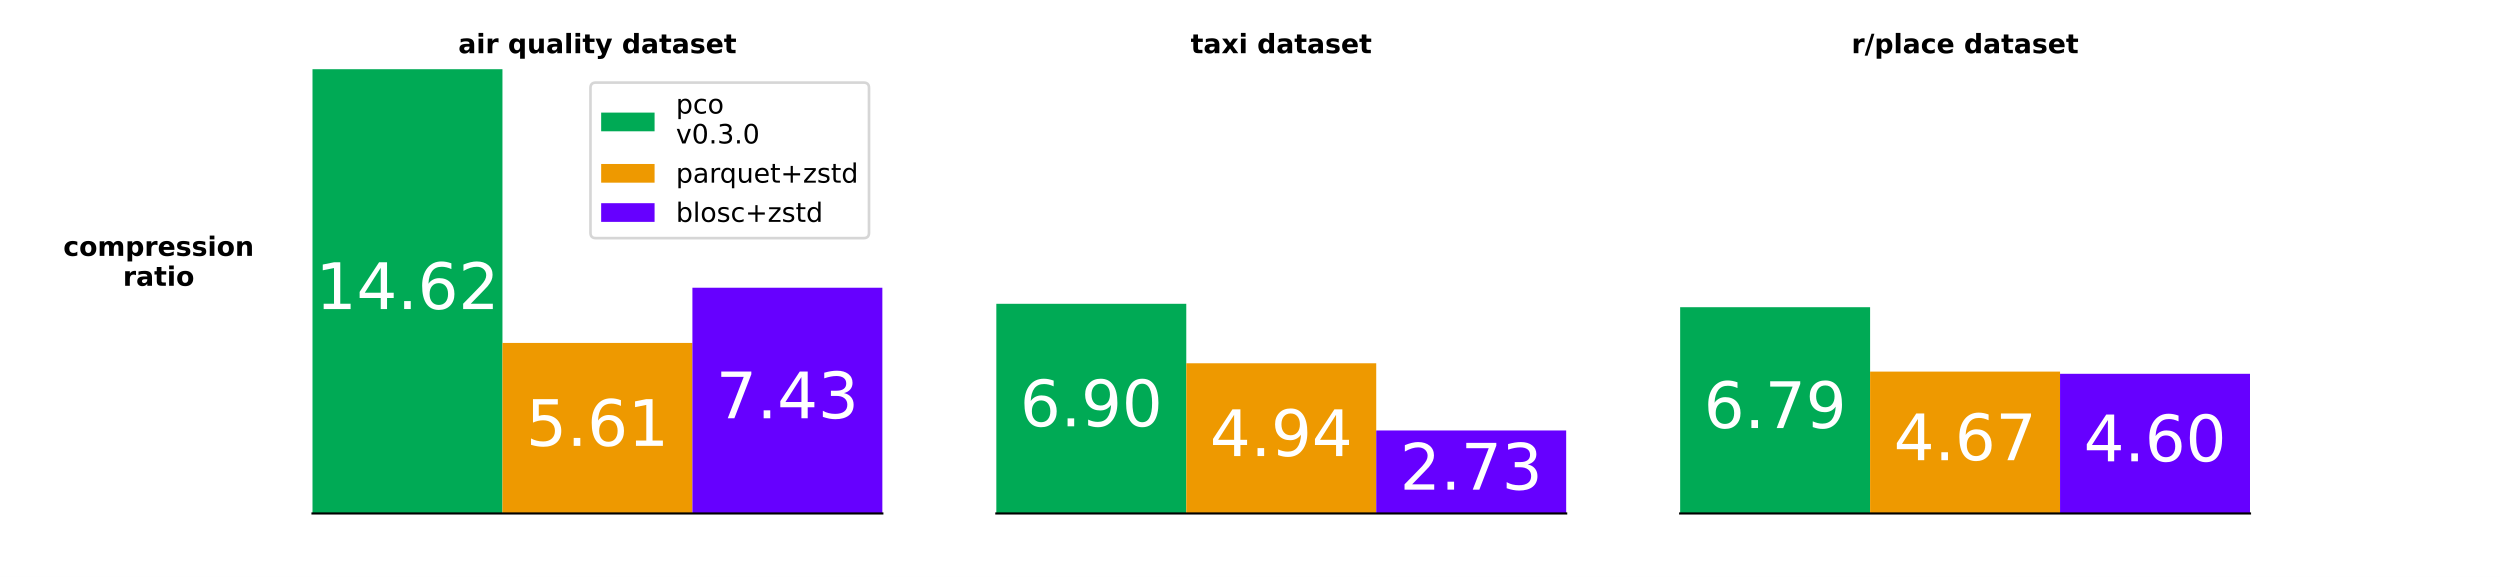
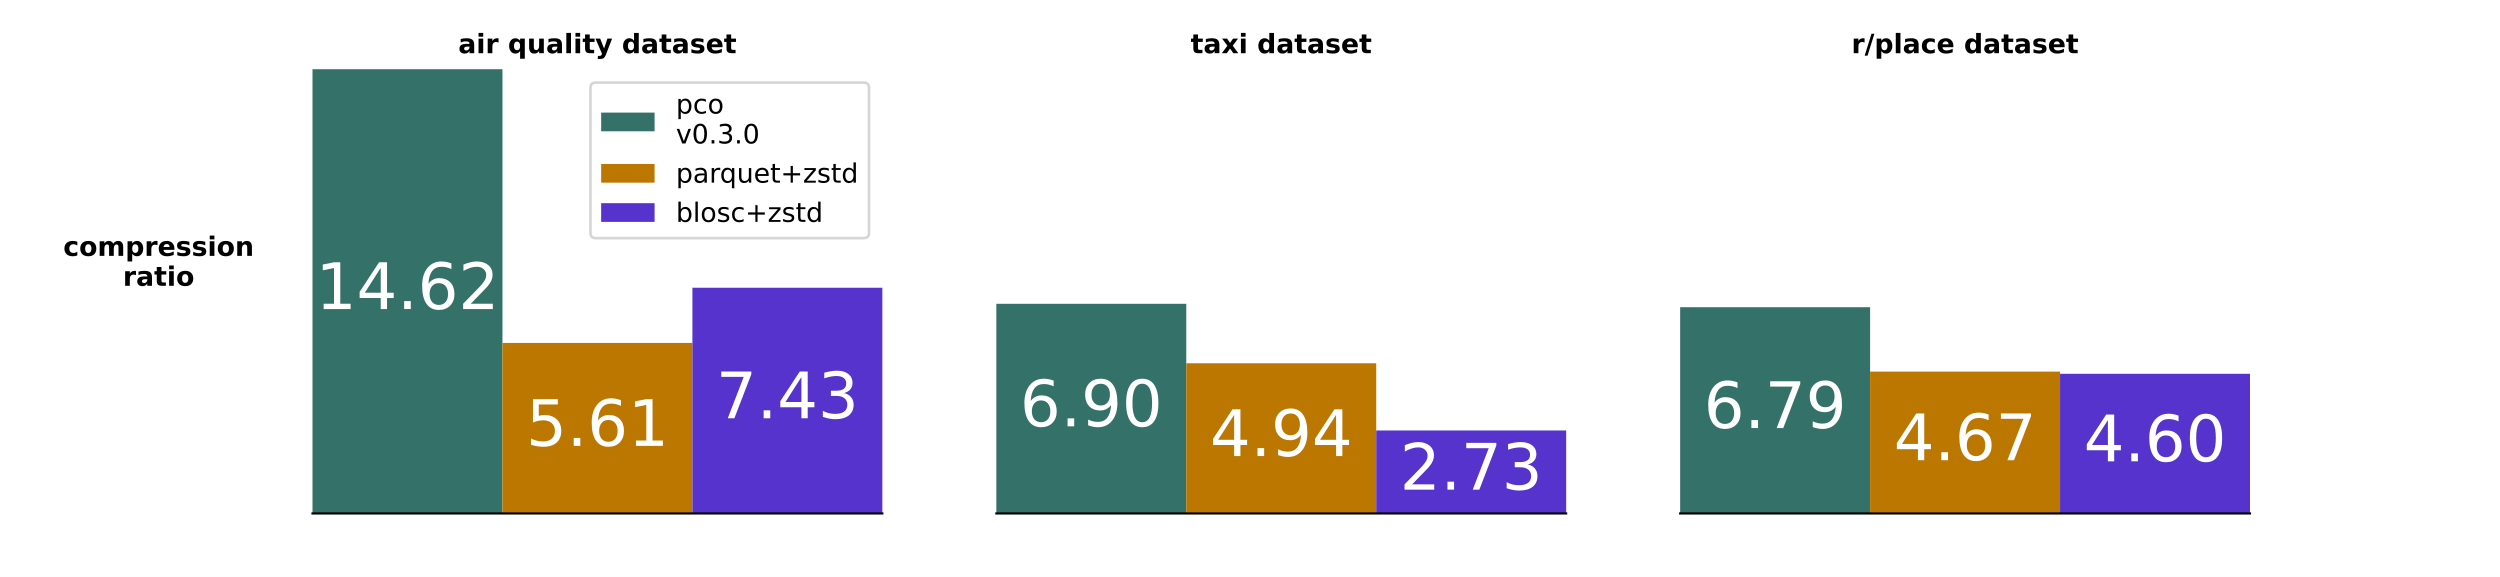
<svg xmlns="http://www.w3.org/2000/svg" xmlns:xlink="http://www.w3.org/1999/xlink" width="1248" height="288" viewBox="0 0 936 216">
  <defs>
    <style>
            *{stroke-linejoin:round;stroke-linecap:butt}
        </style>
  </defs>
  <g id="figure_1">
    <path id="patch_1" d="M0 216h936V0H0z" style="fill:#fff" />
    <g id="axes_1">
      <path id="patch_2" d="M117 192.24h213.353V25.92H117z" style="fill:#fff" />
-       <path id="patch_3" d="M117 192.24h71.118V25.92H117z" clip-path="url(#pb10e7408cb)" style="fill:#0a5" />
-       <path id="patch_4" d="M188.118 192.24h71.117v-63.85h-71.117z" clip-path="url(#pb10e7408cb)" style="fill:#e90" />
-       <path id="patch_5" d="M259.235 192.24h71.118v-84.51h-71.118z" clip-path="url(#pb10e7408cb)" style="fill:#60f" />
+       <path id="patch_3" d="M117 192.24h71.118V25.92H117z" clip-path="url(#p2bf14fc452)" style="fill:#347269" />
+       <path id="patch_4" d="M188.118 192.24h71.117v-63.85h-71.117z" clip-path="url(#p2bf14fc452)" style="fill:#b70" />
+       <path id="patch_5" d="M259.235 192.24h71.118v-84.51h-71.118z" clip-path="url(#p2bf14fc452)" style="fill:#53c" />
      <g id="matplotlib.axis_2">
        <g id="text_1">
          <g transform="matrix(.1 0 0 -.1 23.69 95.802)">
            <defs>
              <path id="DejaVuSans-Bold-63" d="M3366 3391v-913q-228 156-458 231t-477 75q-468 0-729-273t-261-764 261-765q261-273 729-273 263 0 499 78 236 79 436 232V103Q3103 6 2833-42q-270-49-542-49-947 0-1482 486-534 486-534 1352t534 1351q535 486 1482 486 275 0 542-48t533-145" transform="scale(.01563)" />
              <path id="DejaVuSans-Bold-6f" d="M2203 2784q-372 0-567-267t-195-770 195-771q195-267 567-267 366 0 559 267 194 268 194 771t-194 770q-193 267-559 267m0 800q903 0 1411-488 508-487 508-1349 0-863-508-1351Q3106-91 2203-91q-906 0-1417 487-511 488-511 1351 0 862 511 1349 511 488 1417 488" transform="scale(.01563)" />
              <path id="DejaVuSans-Bold-6d" d="M3781 2919q213 325 505 495t642 170q603 0 919-372 316-371 316-1081V0H5038v1825q3 41 4 84 2 44 2 125 0 372-110 539-109 168-353 168-318 0-492-263-173-262-180-759V0H2784v1825q0 581-100 748-100 168-356 168-322 0-497-264t-175-755V0H531v3500h1125v-512q207 296 474 446t589 150q362 0 640-175 279-175 422-490" transform="scale(.01563)" />
              <path id="DejaVuSans-Bold-70" d="M1656 506v-1837H538v4831h1118v-512q232 306 513 451t647 145q647 0 1062-514 416-514 416-1323T3878 423Q3463-91 2816-91q-366 0-647 145-281 146-513 452m744 2266q-359 0-552-264-192-264-192-761t192-761q193-264 552-264t548 262q190 263 190 763t-190 762q-189 263-548 263" transform="scale(.01563)" />
              <path id="DejaVuSans-Bold-72" d="M3138 2547q-147 69-293 101-145 33-292 33-431 0-664-277-233-276-233-791V0H538v3500h1118v-575q216 344 495 501 280 158 671 158 56 0 121-5 66-4 191-20z" transform="scale(.01563)" />
              <path id="DejaVuSans-Bold-65" d="M4031 1759v-318H1416q40-394 284-591t681-197q353 0 723 105 371 105 762 317V213Q3469 63 3072-14t-794-77q-950 0-1477 483-526 483-526 1355 0 856 517 1346 517 491 1424 491 825 0 1320-497 495-496 495-1328m-1150 372q0 319-186 514-186 196-486 196-325 0-528-183t-253-527z" transform="scale(.01563)" />
              <path id="DejaVuSans-Bold-73" d="M3272 3391v-850q-359 150-694 225-334 75-631 75-319 0-474-80-154-80-154-245 0-135 117-207 117-71 420-106l197-28q860-109 1156-359 297-250 297-785 0-559-413-841Q2681-91 1863-91q-347 0-718 55-370 55-761 164v850q335-162 686-244 352-81 714-81 329 0 494 90 166 91 166 270 0 150-114 223t-455 114l-197 25q-747 94-1047 347t-300 769q0 556 381 824 382 269 1169 269 310 0 650-47 341-46 741-146" transform="scale(.01563)" />
              <path id="DejaVuSans-Bold-69" d="M538 3500h1118V0H538zm0 1363h1118v-913H538z" transform="scale(.01563)" />
              <path id="DejaVuSans-Bold-6e" d="M4056 2131V0H2931v1631q0 453-20 625t-70 253q-66 110-179 171-112 61-256 61-350 0-550-271-200-270-200-748V0H538v3500h1118v-512q253 306 537 451 285 145 629 145 606 0 920-372 314-371 314-1081" transform="scale(.01563)" />
            </defs>
            <use xlink:href="#DejaVuSans-Bold-63" />
            <use xlink:href="#DejaVuSans-Bold-6f" x="59.277" />
            <use xlink:href="#DejaVuSans-Bold-6d" x="127.979" />
            <use xlink:href="#DejaVuSans-Bold-70" x="232.178" />
            <use xlink:href="#DejaVuSans-Bold-72" x="303.76" />
            <use xlink:href="#DejaVuSans-Bold-65" x="353.076" />
            <use xlink:href="#DejaVuSans-Bold-73" x="420.898" />
            <use xlink:href="#DejaVuSans-Bold-73" x="480.42" />
            <use xlink:href="#DejaVuSans-Bold-69" x="539.941" />
            <use xlink:href="#DejaVuSans-Bold-6f" x="574.219" />
            <use xlink:href="#DejaVuSans-Bold-6e" x="642.92" />
          </g>
          <g transform="matrix(.1 0 0 -.1 46.016 107)">
            <defs>
              <path id="DejaVuSans-Bold-61" d="M2106 1575q-350 0-527-119-176-118-176-350 0-212 142-333 143-120 396-120 315 0 531 226 216 227 216 568v128zm1710 422V0H2688v519q-225-319-507-465-281-145-684-145-544 0-883 317-339 318-339 824 0 616 423 903 424 288 1330 288h660v87q0 266-210 389-209 124-653 124-359 0-669-72-309-72-575-216v853q360 88 722 133 363 45 725 45 947 0 1367-373 421-373 421-1214" transform="scale(.01563)" />
              <path id="DejaVuSans-Bold-74" d="M1759 4494v-994h1154v-800H1759V1216q0-244 97-330t385-86h575V0h-960q-662 0-939 276-276 277-276 940v1484H84v800h557v994z" transform="scale(.01563)" />
            </defs>
            <use xlink:href="#DejaVuSans-Bold-72" />
            <use xlink:href="#DejaVuSans-Bold-61" x="49.316" />
            <use xlink:href="#DejaVuSans-Bold-74" x="116.797" />
            <use xlink:href="#DejaVuSans-Bold-69" x="164.6" />
            <use xlink:href="#DejaVuSans-Bold-6f" x="198.877" />
          </g>
        </g>
      </g>
      <path id="patch_6" d="M117 192.24h213.353" style="fill:none;stroke:#000;stroke-width:.8;stroke-linejoin:miter;stroke-linecap:square" />
      <g id="text_2" style="fill:#fff" transform="matrix(.24 0 0 -.24 118.205 115.703)">
        <defs>
          <path id="DejaVuSans-31" d="M794 531h1031v3560L703 3866v575l1116 225h631V531h1031V0H794z" transform="scale(.01563)" />
          <path id="DejaVuSans-34" d="M2419 4116 825 1625h1594zm-166 550h794V1625h666v-525h-666V0h-628v1100H313v609z" transform="scale(.01563)" />
          <path id="DejaVuSans-2e" d="M684 794h660V0H684z" transform="scale(.01563)" />
          <path id="DejaVuSans-36" d="M2113 2584q-425 0-674-291-248-290-248-796 0-503 248-796 249-292 674-292t673 292q248 293 248 796 0 506-248 796-248 291-673 291m1253 1979v-575q-238 112-480 171-242 60-480 60-625 0-955-422-329-422-376-1275 184 272 462 417 279 145 613 145 703 0 1111-427 408-426 408-1160 0-719-425-1154Q2819-91 2113-91q-810 0-1238 620-428 621-428 1799 0 1106 525 1764t1409 658q238 0 480-47t505-140" transform="scale(.01563)" />
          <path id="DejaVuSans-32" d="M1228 531h2203V0H469v531q359 372 979 998 621 627 780 809 303 340 423 576 121 236 121 464 0 372-261 606-261 235-680 235-297 0-627-103-329-103-704-313v638q381 153 712 231 332 78 607 78 725 0 1156-363 431-362 431-968 0-288-108-546-107-257-392-607-78-91-497-524-418-433-1181-1211" transform="scale(.01563)" />
        </defs>
        <use xlink:href="#DejaVuSans-31" />
        <use xlink:href="#DejaVuSans-34" x="63.623" />
        <use xlink:href="#DejaVuSans-2e" x="127.246" />
        <use xlink:href="#DejaVuSans-36" x="159.033" />
        <use xlink:href="#DejaVuSans-32" x="222.656" />
      </g>
      <g id="text_3" style="fill:#fff" transform="matrix(.24 0 0 -.24 196.958 166.937)">
        <defs>
          <path id="DejaVuSans-35" d="M691 4666h2478v-532H1269V2991q137 47 274 70 138 23 276 23 781 0 1237-428 457-428 457-1159 0-753-469-1171Q2575-91 1722-91q-294 0-599 50Q819 9 494 109v635q281-153 581-228t634-75q541 0 856 284 316 284 316 772 0 487-316 771-315 285-856 285-253 0-505-56-251-56-513-175z" transform="scale(.01563)" />
        </defs>
        <use xlink:href="#DejaVuSans-35" />
        <use xlink:href="#DejaVuSans-2e" x="63.623" />
        <use xlink:href="#DejaVuSans-36" x="95.41" />
        <use xlink:href="#DejaVuSans-31" x="159.033" />
      </g>
      <g id="text_4" style="fill:#fff" transform="matrix(.24 0 0 -.24 268.075 156.607)">
        <defs>
          <path id="DejaVuSans-37" d="M525 4666h3000v-269L1831 0h-659l1594 4134H525z" transform="scale(.01563)" />
          <path id="DejaVuSans-33" d="M2597 2516q453-97 707-404 255-306 255-756 0-690-475-1069Q2609-91 1734-91q-293 0-604 58T488 141v609q262-153 574-231 313-78 654-78 593 0 904 234t311 681q0 413-289 645-289 233-804 233h-544v519h569q465 0 712 186t247 536q0 359-255 551-254 193-729 193-260 0-557-57-297-56-653-174v562q360 100 674 150t592 50q719 0 1137-327 419-326 419-882 0-388-222-655t-631-370" transform="scale(.01563)" />
        </defs>
        <use xlink:href="#DejaVuSans-37" />
        <use xlink:href="#DejaVuSans-2e" x="63.623" />
        <use xlink:href="#DejaVuSans-34" x="95.41" />
        <use xlink:href="#DejaVuSans-33" x="159.033" />
      </g>
      <g id="text_5" transform="matrix(.1 0 0 -.1 171.577 19.92)">
        <defs>
          <path id="DejaVuSans-Bold-71" d="M2181 2772q-356 0-545-263-189-262-189-762t189-763q189-262 545-262 360 0 549 262 189 263 189 763t-189 762q-189 263-549 263m738-2266q-231-309-510-453-278-144-643-144-647 0-1063 514-415 515-415 1324t415 1320q416 511 1063 511 365 0 643-144 279-143 510-453v519h1125v-4831H2919z" transform="scale(.01563)" />
          <path id="DejaVuSans-Bold-75" d="M500 1363v2137h1125v-350q0-284-3-714t-3-573q0-422 22-608t75-271q68-109 179-169 111-59 255-59 350 0 550 269t200 747v1728h1119V0H2900v506q-253-306-536-452-283-145-623-145-607 0-924 372T500 1363" transform="scale(.01563)" />
          <path id="DejaVuSans-Bold-6c" d="M538 4863h1118V0H538z" transform="scale(.01563)" />
          <path id="DejaVuSans-Bold-79" d="M78 3500h1119l941-2375 800 2375h1118L2584-331q-221-585-517-817-295-233-779-233H641v734h350q284 0 413 91 130 90 202 325l32 97z" transform="scale(.01563)" />
          <path id="DejaVuSans-Bold-64" d="M2919 2988v1875h1125V0H2919v506q-231-309-510-453-278-144-643-144-647 0-1063 514-415 515-415 1324t415 1323q416 514 1063 514 362 0 642-145t511-451M2181 722q360 0 549 262 189 263 189 763t-189 762q-189 263-549 263-356 0-545-263-189-262-189-762t189-763q189-262 545-262" transform="scale(.01563)" />
        </defs>
        <use xlink:href="#DejaVuSans-Bold-61" />
        <use xlink:href="#DejaVuSans-Bold-69" x="67.48" />
        <use xlink:href="#DejaVuSans-Bold-72" x="101.758" />
        <use xlink:href="#DejaVuSans-Bold-71" x="185.889" />
        <use xlink:href="#DejaVuSans-Bold-75" x="257.471" />
        <use xlink:href="#DejaVuSans-Bold-61" x="328.662" />
        <use xlink:href="#DejaVuSans-Bold-6c" x="396.143" />
        <use xlink:href="#DejaVuSans-Bold-69" x="430.42" />
        <use xlink:href="#DejaVuSans-Bold-74" x="464.697" />
        <use xlink:href="#DejaVuSans-Bold-79" x="512.5" />
        <use xlink:href="#DejaVuSans-Bold-64" x="612.5" />
        <use xlink:href="#DejaVuSans-Bold-61" x="684.082" />
        <use xlink:href="#DejaVuSans-Bold-74" x="751.563" />
        <use xlink:href="#DejaVuSans-Bold-61" x="799.365" />
        <use xlink:href="#DejaVuSans-Bold-73" x="866.846" />
        <use xlink:href="#DejaVuSans-Bold-65" x="926.367" />
        <use xlink:href="#DejaVuSans-Bold-74" x="994.189" />
      </g>
      <g id="legend_1">
        <path id="patch_7" d="M223.075 89.152h100.278q2 0 2-2V32.92q0-2-2-2H223.075q-2 0-2 2v54.232q0 2 2 2z" style="fill:#fff;opacity:.8;stroke:#ccc;stroke-linejoin:miter" />
-         <path id="patch_8" d="M225.075 49.157h20v-7h-20z" style="fill:#0a5" />
+         <path id="patch_8" d="M225.075 49.157h20v-7h-20z" style="fill:#347269" />
        <g id="text_6">
          <g transform="matrix(.1 0 0 -.1 253.075 42.518)">
            <defs>
              <path id="DejaVuSans-70" d="M1159 525v-1856H581v4831h578v-531q182 312 458 463 277 152 661 152 638 0 1036-506 399-506 399-1331T3314 415Q2916-91 2278-91q-384 0-661 152-276 152-458 464m1957 1222q0 634-261 995t-717 361q-457 0-718-361t-261-995 261-995 718-361q456 0 717 361t261 995" transform="scale(.01563)" />
              <path id="DejaVuSans-63" d="M3122 3366v-538q-244 135-489 202t-495 67q-560 0-870-355-309-354-309-995t309-996q310-354 870-354 250 0 495 67t489 202V134Q2881 22 2623-34q-257-57-548-57-791 0-1257 497-465 497-465 1341 0 856 470 1346 471 491 1290 491 265 0 518-55 253-54 491-163" transform="scale(.01563)" />
              <path id="DejaVuSans-6f" d="M1959 3097q-462 0-731-361t-269-989 267-989q268-361 733-361 460 0 728 362 269 363 269 988 0 622-269 986-268 364-728 364m0 487q750 0 1178-488 429-487 429-1349 0-859-429-1349Q2709-91 1959-91q-753 0-1180 489-426 490-426 1349 0 862 426 1349 427 488 1180 488" transform="scale(.01563)" />
            </defs>
            <use xlink:href="#DejaVuSans-70" />
            <use xlink:href="#DejaVuSans-63" x="63.477" />
            <use xlink:href="#DejaVuSans-6f" x="118.457" />
          </g>
          <g transform="matrix(.1 0 0 -.1 253.075 53.716)">
            <defs>
              <path id="DejaVuSans-76" d="M191 3500h609L1894 563l1094 2937h609L2284 0h-781z" transform="scale(.01563)" />
              <path id="DejaVuSans-30" d="M2034 4250q-487 0-733-480-245-479-245-1442 0-959 245-1439 246-480 733-480 491 0 736 480 246 480 246 1439 0 963-246 1442-245 480-736 480m0 500q785 0 1199-621 414-620 414-1801 0-1178-414-1799Q2819-91 2034-91q-784 0-1198 620-414 621-414 1799 0 1181 414 1801 414 621 1198 621" transform="scale(.01563)" />
            </defs>
            <use xlink:href="#DejaVuSans-76" />
            <use xlink:href="#DejaVuSans-30" x="59.18" />
            <use xlink:href="#DejaVuSans-2e" x="122.803" />
            <use xlink:href="#DejaVuSans-33" x="154.59" />
            <use xlink:href="#DejaVuSans-2e" x="218.213" />
            <use xlink:href="#DejaVuSans-30" x="250" />
          </g>
        </g>
-         <path id="patch_9" d="M225.075 68.394h20v-7h-20z" style="fill:#e90" />
+         <path id="patch_9" d="M225.075 68.394h20v-7h-20z" style="fill:#b70" />
        <g id="text_7" transform="matrix(.1 0 0 -.1 253.075 68.394)">
          <defs>
            <path id="DejaVuSans-61" d="M2194 1759q-697 0-966-159t-269-544q0-306 202-486 202-179 548-179 479 0 768 339t289 901v128zm1147 238V0h-575v531q-197-318-491-470T1556-91q-537 0-855 302-317 302-317 808 0 590 395 890 396 300 1180 300h807v57q0 397-261 614t-733 217q-300 0-585-72-284-72-546-216v532q315 122 612 182 297 61 578 61 760 0 1135-394 375-393 375-1193" transform="scale(.01563)" />
            <path id="DejaVuSans-72" d="M2631 2963q-97 56-211 82-114 27-251 27-488 0-749-317t-261-911V0H581v3500h578v-544q182 319 472 473 291 155 707 155 59 0 131-8 72-7 159-23z" transform="scale(.01563)" />
            <path id="DejaVuSans-71" d="M947 1747q0-634 261-995t717-361 718 361q263 361 263 995t-263 995q-262 361-718 361t-717-361-261-995M2906 525q-181-312-458-464-276-152-664-152-634 0-1033 506-398 507-398 1332t398 1331q399 506 1033 506 388 0 664-152 277-151 458-463v531h575v-4831h-575z" transform="scale(.01563)" />
            <path id="DejaVuSans-75" d="M544 1381v2119h575V1403q0-497 193-746 194-248 582-248 465 0 735 297 271 297 271 810v1984h575V0h-575v538q-209-319-486-474-276-155-642-155-603 0-916 375-312 375-312 1097m1447 2203" transform="scale(.01563)" />
            <path id="DejaVuSans-65" d="M3597 1894v-281H953q38-594 358-905t892-311q331 0 642 81t618 244V178Q3153 47 2828-22t-659-69q-838 0-1327 487-489 488-489 1320 0 859 464 1363 464 505 1252 505 706 0 1117-455 411-454 411-1235m-575 169q-6 471-264 752-258 282-683 282-481 0-770-272t-333-766z" transform="scale(.01563)" />
            <path id="DejaVuSans-74" d="M1172 4494v-994h1184v-447H1172V1153q0-428 117-550t477-122h590V0h-590q-666 0-919 248-253 249-253 905v1900H172v447h422v994z" transform="scale(.01563)" />
            <path id="DejaVuSans-2b" d="M2944 4013V2272h1740v-531H2944V0h-525v1741H678v531h1741v1741z" transform="scale(.01563)" />
            <path id="DejaVuSans-7a" d="M353 3500h2731v-525L922 459h2162V0H275v525l2163 2516H353z" transform="scale(.01563)" />
            <path id="DejaVuSans-73" d="M2834 3397v-544q-243 125-506 187-262 63-544 63-428 0-642-131t-214-394q0-200 153-314t616-217l197-44q612-131 870-370t258-667q0-488-386-773Q2250-91 1575-91q-281 0-586 55T347 128v594q319-166 628-249 309-82 613-82 406 0 624 139 219 139 219 392 0 234-158 359-157 125-692 241l-200 47q-534 112-772 345-237 233-237 639 0 494 350 762 350 269 994 269 318 0 599-47 282-46 519-140" transform="scale(.01563)" />
            <path id="DejaVuSans-64" d="M2906 2969v1894h575V0h-575v525q-181-312-458-464-276-152-664-152-634 0-1033 506-398 507-398 1332t398 1331q399 506 1033 506 388 0 664-152 277-151 458-463M947 1747q0-634 261-995t717-361 718 361q263 361 263 995t-263 995q-262 361-718 361t-717-361-261-995" transform="scale(.01563)" />
          </defs>
          <use xlink:href="#DejaVuSans-70" />
          <use xlink:href="#DejaVuSans-61" x="63.477" />
          <use xlink:href="#DejaVuSans-72" x="124.756" />
          <use xlink:href="#DejaVuSans-71" x="164.119" />
          <use xlink:href="#DejaVuSans-75" x="227.596" />
          <use xlink:href="#DejaVuSans-65" x="290.975" />
          <use xlink:href="#DejaVuSans-74" x="352.498" />
          <use xlink:href="#DejaVuSans-2b" x="391.707" />
          <use xlink:href="#DejaVuSans-7a" x="475.496" />
          <use xlink:href="#DejaVuSans-73" x="527.986" />
          <use xlink:href="#DejaVuSans-74" x="580.086" />
          <use xlink:href="#DejaVuSans-64" x="619.295" />
        </g>
-         <path id="patch_10" d="M225.075 83.073h20v-7h-20z" style="fill:#60f" />
+         <path id="patch_10" d="M225.075 83.073h20v-7h-20z" style="fill:#53c" />
        <g id="text_8" transform="matrix(.1 0 0 -.1 253.075 83.073)">
          <defs>
            <path id="DejaVuSans-62" d="M3116 1747q0 634-261 995t-717 361q-457 0-718-361t-261-995 261-995 718-361q456 0 717 361t261 995M1159 2969q182 312 458 463 277 152 661 152 638 0 1036-506 399-506 399-1331T3314 415Q2916-91 2278-91q-384 0-661 152-276 152-458 464V0H581v4863h578z" transform="scale(.01563)" />
            <path id="DejaVuSans-6c" d="M603 4863h575V0H603z" transform="scale(.01563)" />
          </defs>
          <use xlink:href="#DejaVuSans-62" />
          <use xlink:href="#DejaVuSans-6c" x="63.477" />
          <use xlink:href="#DejaVuSans-6f" x="91.26" />
          <use xlink:href="#DejaVuSans-73" x="152.441" />
          <use xlink:href="#DejaVuSans-63" x="204.541" />
          <use xlink:href="#DejaVuSans-2b" x="259.521" />
          <use xlink:href="#DejaVuSans-7a" x="343.311" />
          <use xlink:href="#DejaVuSans-73" x="395.801" />
          <use xlink:href="#DejaVuSans-74" x="447.9" />
          <use xlink:href="#DejaVuSans-64" x="487.109" />
        </g>
      </g>
    </g>
    <g id="axes_2">
      <path id="patch_11" d="M373.024 192.24h213.352V25.92H373.024z" style="fill:#fff" />
-       <path id="patch_12" d="M373.024 192.24h71.117v-78.502h-71.117z" clip-path="url(#p114c322dc5)" style="fill:#0a5" />
-       <path id="patch_13" d="M444.141 192.24h71.118v-56.235H444.14z" clip-path="url(#p114c322dc5)" style="fill:#e90" />
-       <path id="patch_14" d="M515.259 192.24h71.117v-31.08H515.26z" clip-path="url(#p114c322dc5)" style="fill:#60f" />
+       <path id="patch_12" d="M373.024 192.24h71.117v-78.502h-71.117z" clip-path="url(#p677c1d30f3)" style="fill:#347269" />
+       <path id="patch_13" d="M444.141 192.24h71.118v-56.235H444.14z" clip-path="url(#p677c1d30f3)" style="fill:#b70" />
+       <path id="patch_14" d="M515.259 192.24h71.117v-31.08H515.26z" clip-path="url(#p677c1d30f3)" style="fill:#53c" />
      <path id="patch_15" d="M373.024 192.24h213.352" style="fill:none;stroke:#000;stroke-width:.8;stroke-linejoin:miter;stroke-linecap:square" />
      <g id="text_9" style="fill:#fff" transform="matrix(.24 0 0 -.24 381.864 159.611)">
        <defs>
          <path id="DejaVuSans-39" d="M703 97v575q238-113 481-172 244-59 479-59 625 0 954 420 330 420 377 1277-181-269-460-413-278-144-615-144-700 0-1108 423-408 424-408 1159 0 718 425 1152 425 435 1131 435 810 0 1236-621 427-620 427-1801 0-1103-524-1761Q2575-91 1691-91q-238 0-482 47Q966 3 703 97m1256 1978q425 0 673 290 249 291 249 798 0 503-249 795-248 292-673 292t-673-292-248-795q0-507 248-798 248-290 673-290" transform="scale(.01563)" />
        </defs>
        <use xlink:href="#DejaVuSans-36" />
        <use xlink:href="#DejaVuSans-2e" x="63.623" />
        <use xlink:href="#DejaVuSans-39" x="95.41" />
        <use xlink:href="#DejaVuSans-30" x="159.033" />
      </g>
      <g id="text_10" style="fill:#fff" transform="matrix(.24 0 0 -.24 452.981 170.745)">
        <use xlink:href="#DejaVuSans-34" />
        <use xlink:href="#DejaVuSans-2e" x="63.623" />
        <use xlink:href="#DejaVuSans-39" x="95.41" />
        <use xlink:href="#DejaVuSans-34" x="159.033" />
      </g>
      <g id="text_11" style="fill:#fff" transform="matrix(.24 0 0 -.24 524.099 183.323)">
        <use xlink:href="#DejaVuSans-32" />
        <use xlink:href="#DejaVuSans-2e" x="63.623" />
        <use xlink:href="#DejaVuSans-37" x="95.41" />
        <use xlink:href="#DejaVuSans-33" x="159.033" />
      </g>
      <g id="text_12" transform="matrix(.1 0 0 -.1 445.782 19.92)">
        <defs>
          <path id="DejaVuSans-Bold-78" d="M1422 1791 159 3500h1185l715-1037 725 1037h1185L2706 1797 4031 0H2847l-788 1106L1281 0H97z" transform="scale(.01563)" />
        </defs>
        <use xlink:href="#DejaVuSans-Bold-74" />
        <use xlink:href="#DejaVuSans-Bold-61" x="47.803" />
        <use xlink:href="#DejaVuSans-Bold-78" x="115.283" />
        <use xlink:href="#DejaVuSans-Bold-69" x="179.785" />
        <use xlink:href="#DejaVuSans-Bold-64" x="248.877" />
        <use xlink:href="#DejaVuSans-Bold-61" x="320.459" />
        <use xlink:href="#DejaVuSans-Bold-74" x="387.939" />
        <use xlink:href="#DejaVuSans-Bold-61" x="435.742" />
        <use xlink:href="#DejaVuSans-Bold-73" x="503.223" />
        <use xlink:href="#DejaVuSans-Bold-65" x="562.744" />
        <use xlink:href="#DejaVuSans-Bold-74" x="630.566" />
      </g>
    </g>
    <g id="axes_3">
      <path id="patch_16" d="M629.047 192.24H842.4V25.92H629.047z" style="fill:#fff" />
-       <path id="patch_17" d="M629.047 192.24h71.118v-77.214h-71.118z" clip-path="url(#p6ce43bb7f8)" style="fill:#0a5" />
-       <path id="patch_18" d="M700.165 192.24h71.117v-53.123h-71.117z" clip-path="url(#p6ce43bb7f8)" style="fill:#e90" />
-       <path id="patch_19" d="M771.282 192.24H842.4v-52.294h-71.118z" clip-path="url(#p6ce43bb7f8)" style="fill:#60f" />
+       <path id="patch_17" d="M629.047 192.24h71.118v-77.214h-71.118z" clip-path="url(#pb341d50da5)" style="fill:#347269" />
+       <path id="patch_18" d="M700.165 192.24h71.117v-53.123h-71.117z" clip-path="url(#pb341d50da5)" style="fill:#b70" />
+       <path id="patch_19" d="M771.282 192.24H842.4v-52.294h-71.118z" clip-path="url(#pb341d50da5)" style="fill:#53c" />
      <path id="patch_20" d="M629.047 192.24H842.4" style="fill:none;stroke:#000;stroke-width:.8;stroke-linejoin:miter;stroke-linecap:square" />
      <g id="text_13" style="fill:#fff" transform="matrix(.24 0 0 -.24 637.887 160.256)">
        <use xlink:href="#DejaVuSans-36" />
        <use xlink:href="#DejaVuSans-2e" x="63.623" />
        <use xlink:href="#DejaVuSans-37" x="95.41" />
        <use xlink:href="#DejaVuSans-39" x="159.033" />
      </g>
      <g id="text_14" style="fill:#fff" transform="matrix(.24 0 0 -.24 709.005 172.3)">
        <use xlink:href="#DejaVuSans-34" />
        <use xlink:href="#DejaVuSans-2e" x="63.623" />
        <use xlink:href="#DejaVuSans-36" x="95.41" />
        <use xlink:href="#DejaVuSans-37" x="159.033" />
      </g>
      <g id="text_15" style="fill:#fff" transform="matrix(.24 0 0 -.24 780.122 172.716)">
        <use xlink:href="#DejaVuSans-34" />
        <use xlink:href="#DejaVuSans-2e" x="63.623" />
        <use xlink:href="#DejaVuSans-36" x="95.41" />
        <use xlink:href="#DejaVuSans-30" x="159.033" />
      </g>
      <g id="text_16" transform="matrix(.1 0 0 -.1 693.194 19.92)">
        <defs>
          <path id="DejaVuSans-Bold-2f" d="M1644 4666h694L691-594H0z" transform="scale(.01563)" />
        </defs>
        <use xlink:href="#DejaVuSans-Bold-72" />
        <use xlink:href="#DejaVuSans-Bold-2f" x="49.316" />
        <use xlink:href="#DejaVuSans-Bold-70" x="85.84" />
        <use xlink:href="#DejaVuSans-Bold-6c" x="157.422" />
        <use xlink:href="#DejaVuSans-Bold-61" x="191.699" />
        <use xlink:href="#DejaVuSans-Bold-63" x="259.18" />
        <use xlink:href="#DejaVuSans-Bold-65" x="318.457" />
        <use xlink:href="#DejaVuSans-Bold-64" x="421.094" />
        <use xlink:href="#DejaVuSans-Bold-61" x="492.676" />
        <use xlink:href="#DejaVuSans-Bold-74" x="560.156" />
        <use xlink:href="#DejaVuSans-Bold-61" x="607.959" />
        <use xlink:href="#DejaVuSans-Bold-73" x="675.439" />
        <use xlink:href="#DejaVuSans-Bold-65" x="734.961" />
        <use xlink:href="#DejaVuSans-Bold-74" x="802.783" />
      </g>
    </g>
  </g>
  <defs>
-     <clipPath id="pb10e7408cb">
+     <clipPath id="p2bf14fc452">
      <path d="M117 25.92h213.353v166.32H117z" />
    </clipPath>
-     <clipPath id="p114c322dc5">
+     <clipPath id="p677c1d30f3">
      <path d="M373.024 25.92h213.353v166.32H373.024z" />
    </clipPath>
-     <clipPath id="p6ce43bb7f8">
+     <clipPath id="pb341d50da5">
      <path d="M629.047 25.92H842.4v166.32H629.047z" />
    </clipPath>
  </defs>
</svg>
